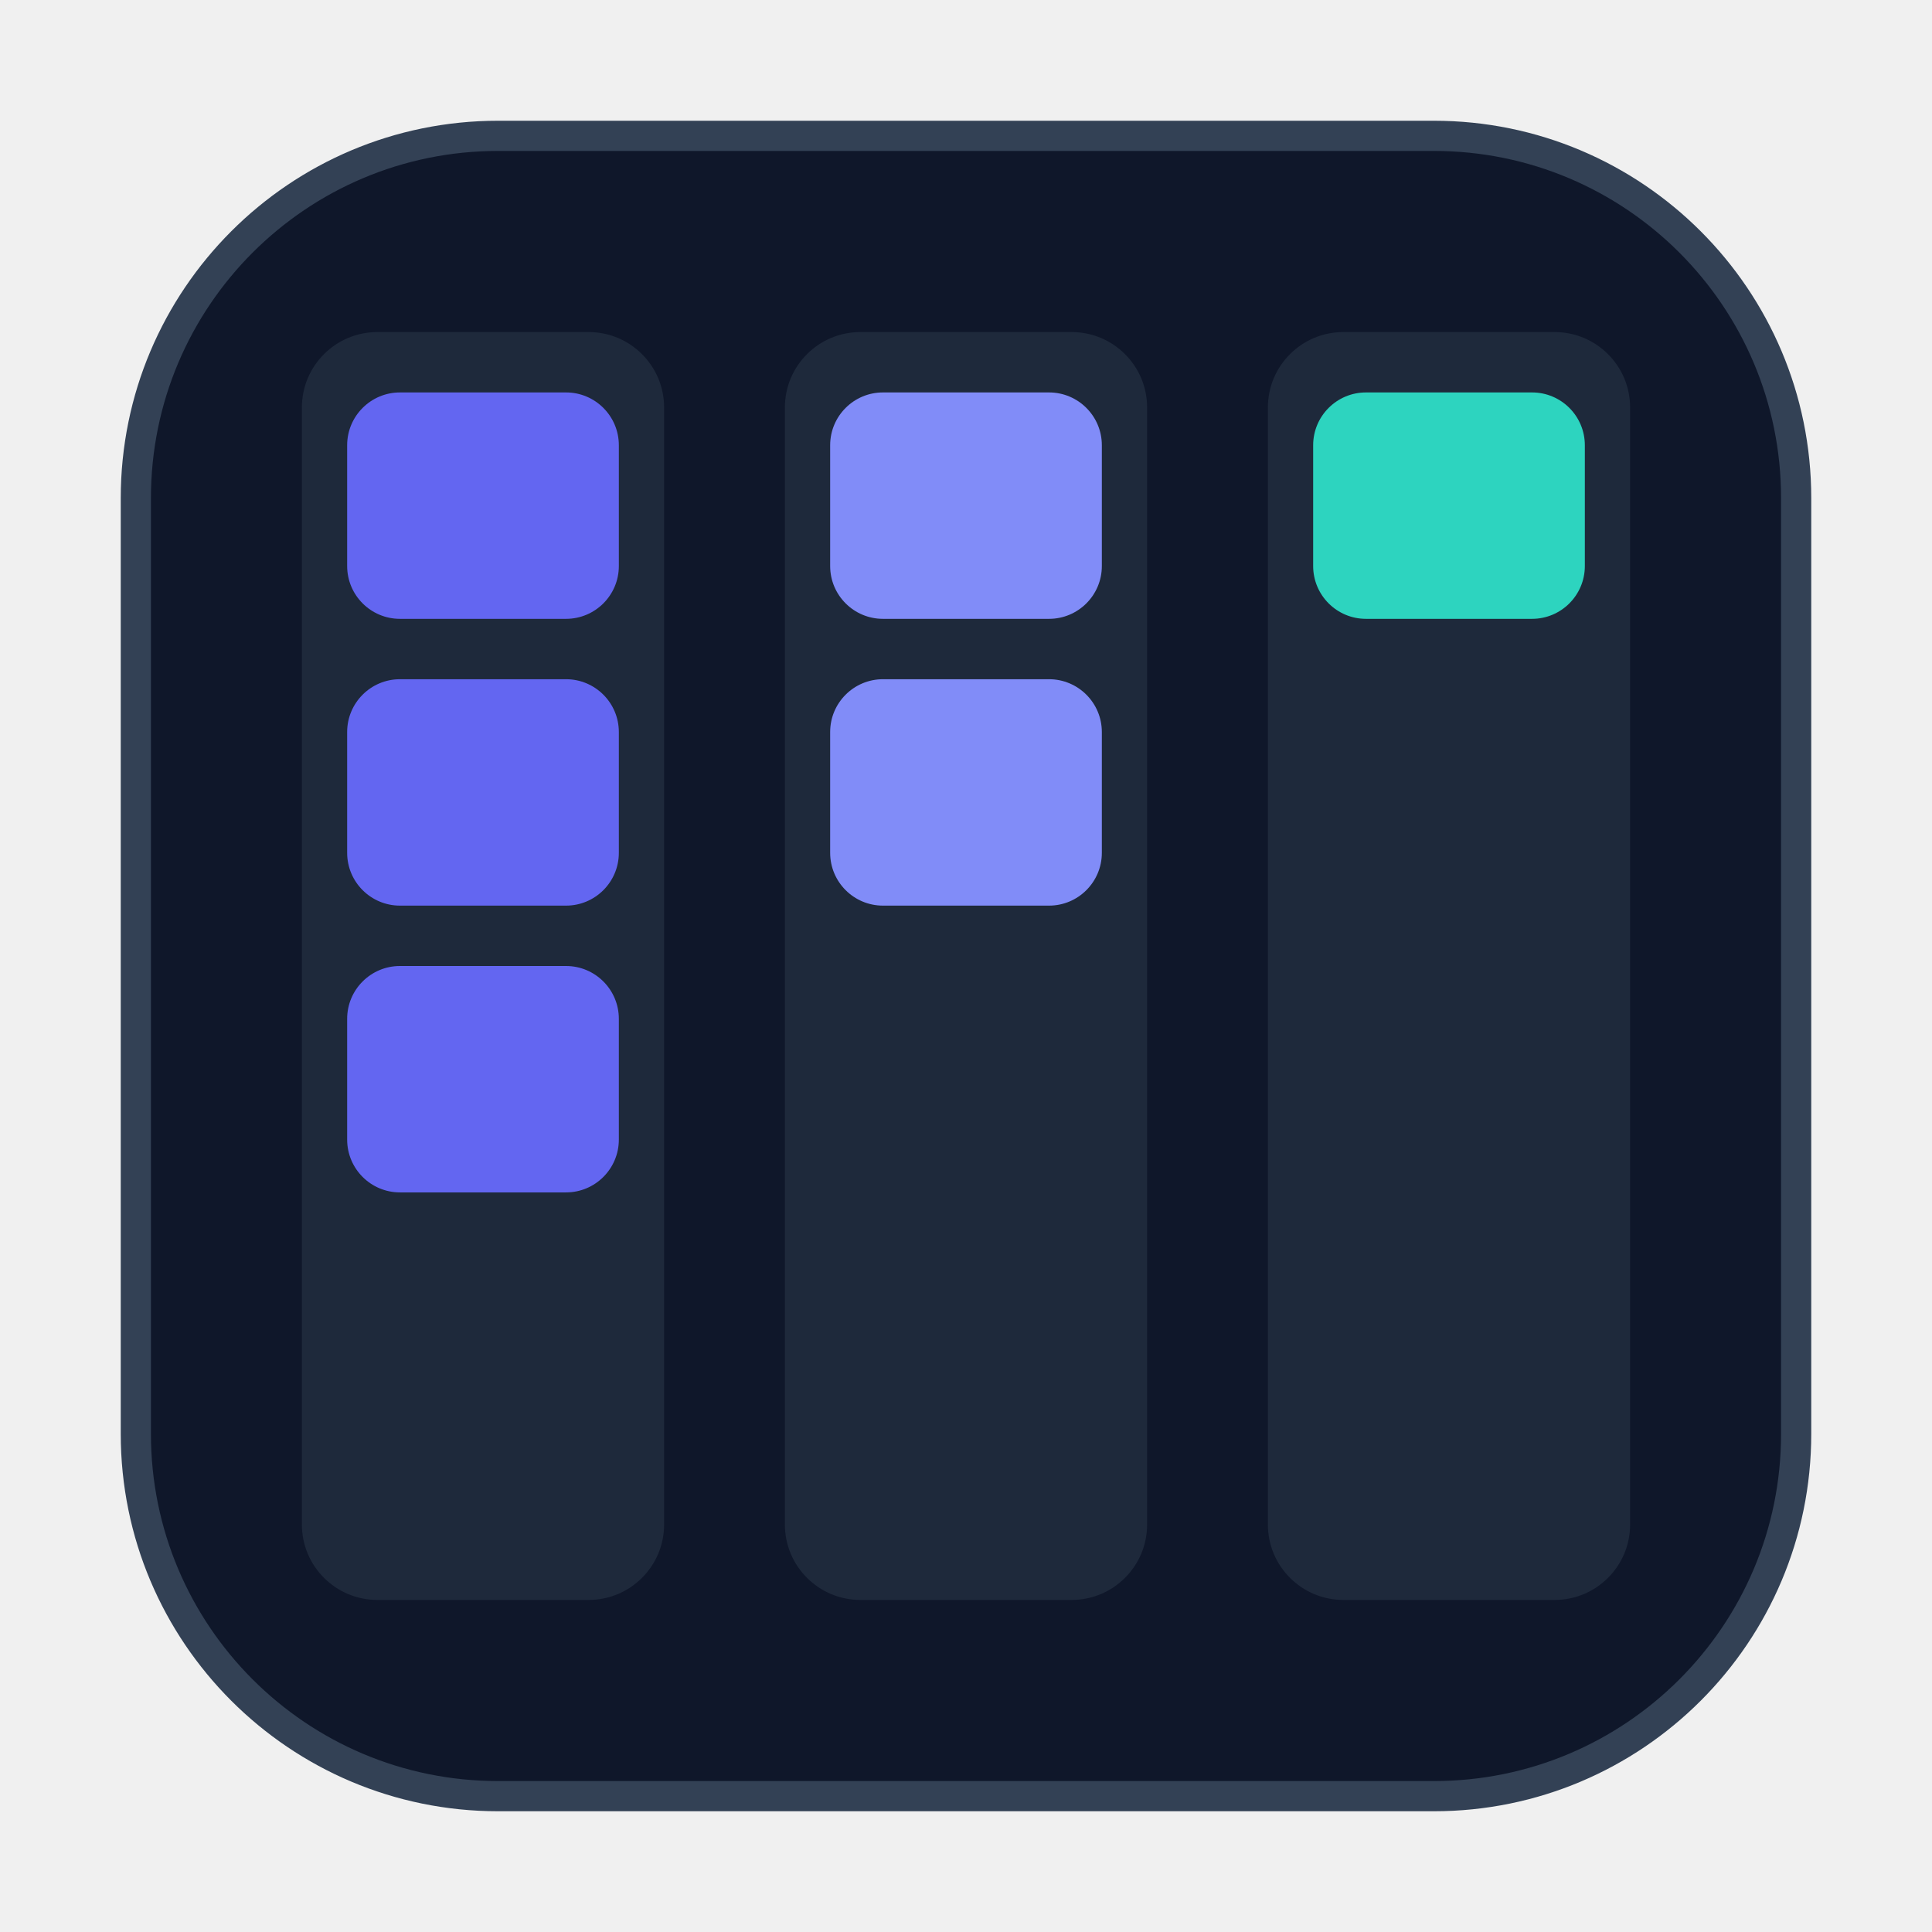
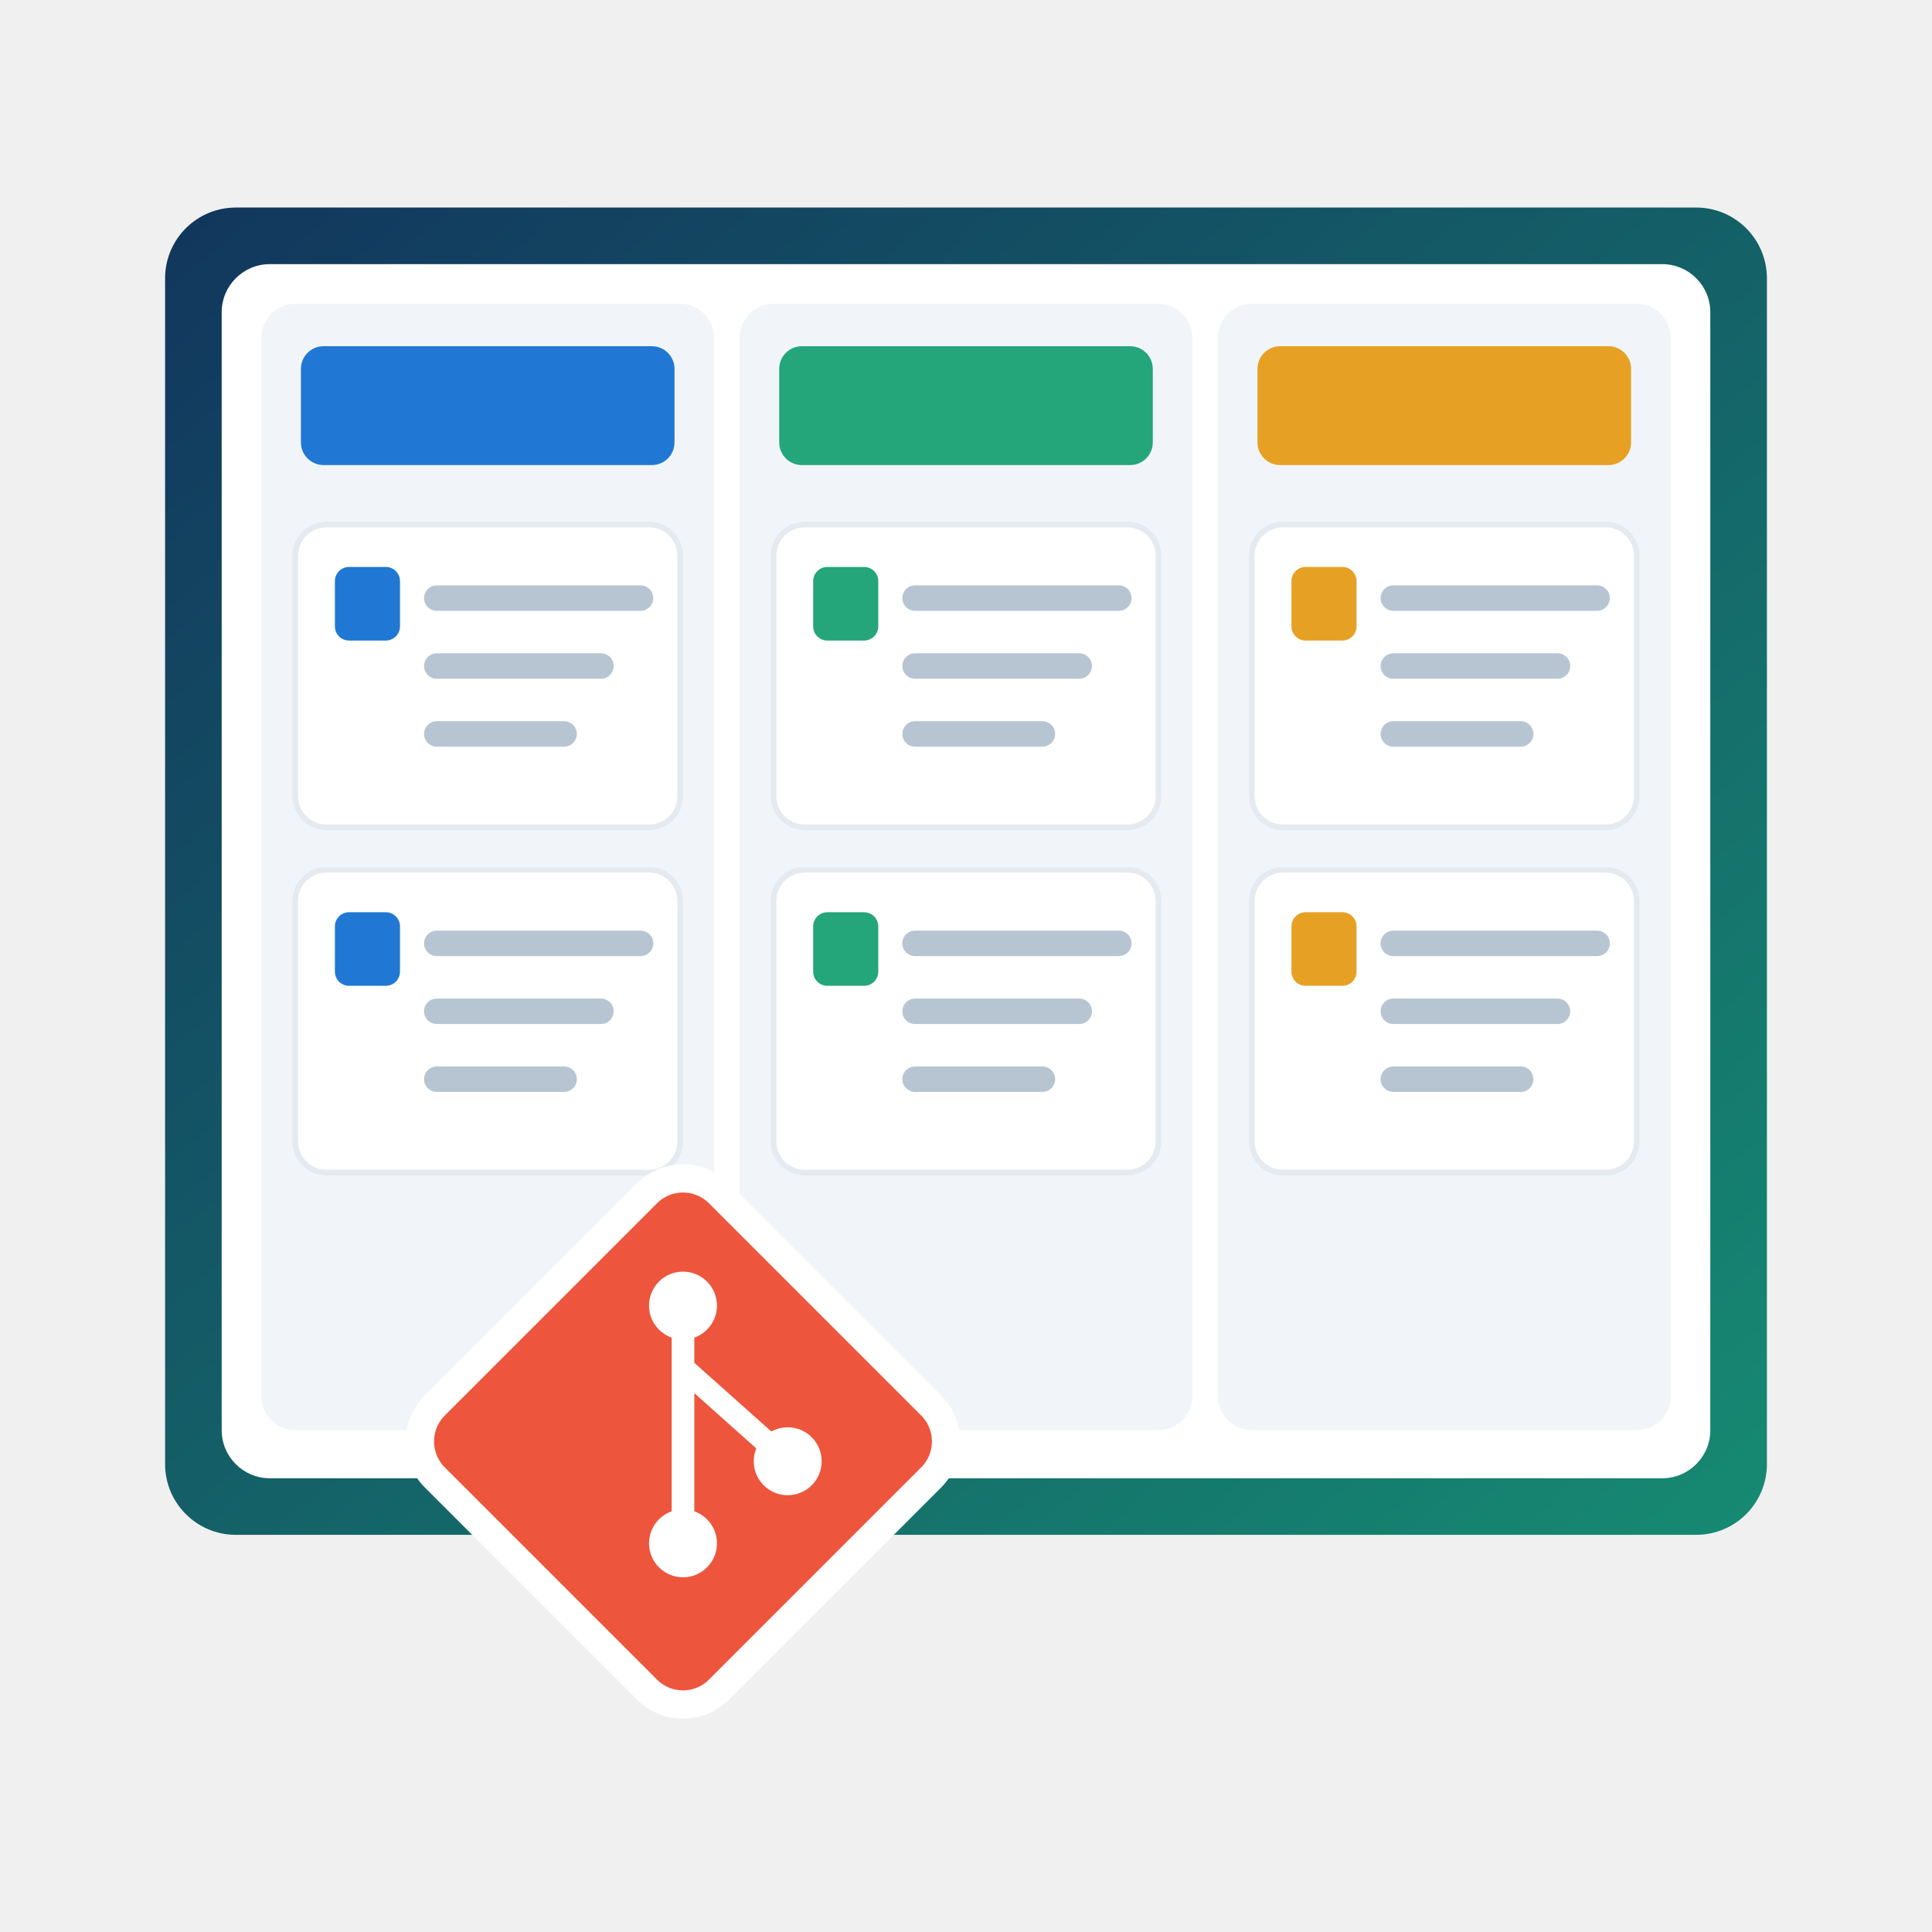
<svg xmlns="http://www.w3.org/2000/svg" viewBox="0 0 1024 1024" width="1024" height="1024">
-   <rect x="72" y="72" width="880" height="880" rx="192" fill="#0f172a" stroke="#334155" stroke-width="16" />
-   <g fill="#1e293b">
-     <rect x="160" y="176" width="192" height="672" rx="40" />
-     <rect x="416" y="176" width="192" height="672" rx="40" />
-     <rect x="672" y="176" width="192" height="672" rx="40" />
+   <defs>
+     <linearGradient id="board" x1="0" y1="0" x2="1" y2="1">
+       <stop stop-color="#12365d" />
+       <stop offset="1" stop-color="#168a72" />
+     </linearGradient>
+   </defs>
+   <g transform="translate(-368.5 -119.5) scale(1.5)">
+     <rect x="304" y="153" width="566" height="469" rx="25" fill="url(#board)" />
+     <rect x="324" y="173" width="526" height="429" rx="17" fill="#fff" />
+     <g>
+       <rect x="338" y="187" width="160" height="398" rx="12" fill="#f1f5f9" />
+       <rect x="507" y="187" width="160" height="398" rx="12" fill="#f1f5f9" />
+       <rect x="676" y="187" width="160" height="398" rx="12" fill="#f1f5f9" />
+       <rect x="352" y="202" width="132" height="42" rx="8" fill="#2078d4" />
+       <rect x="521" y="202" width="132" height="42" rx="8" fill="#24a67a" />
+       <rect x="690" y="202" width="132" height="42" rx="8" fill="#e6a125" />
+     </g>
+     <g fill="white" stroke="#e4eaf0" stroke-width="2">
+       <rect x="350" y="265" width="136" height="107" rx="11" />
+       <rect x="350" y="387" width="136" height="107" rx="11" />
+       <rect x="519" y="265" width="136" height="107" rx="11" />
+       <rect x="519" y="387" width="136" height="107" rx="11" />
+       <rect x="688" y="265" width="136" height="107" rx="11" />
+       <rect x="688" y="387" width="136" height="107" rx="11" />
+     </g>
+     <g>
+       <rect x="364" y="280" width="23" height="26" rx="5" fill="#2078d4" />
+       <rect x="364" y="402" width="23" height="26" rx="5" fill="#2078d4" />
+       <rect x="533" y="280" width="23" height="26" rx="5" fill="#24a67a" />
+       <rect x="533" y="402" width="23" height="26" rx="5" fill="#24a67a" />
+       <rect x="702" y="280" width="23" height="26" rx="5" fill="#e6a125" />
+       <rect x="702" y="402" width="23" height="26" rx="5" fill="#e6a125" />
+     </g>
+     <g stroke="#b7c5d3" stroke-width="9" stroke-linecap="round">
+       <path d="M400 291h72M400 315h58M400 339h45 M400 413h72M400 437h58M400 461h45" />
+       <path d="M569 291h72M569 315h58M569 339h45 M569 413h72M569 437h58M569 461h45" />
+       <path d="M738 291h72M738 315h58M738 339h45 M738 413h72M738 437h58M738 461h45" />
+     </g>
+     <g transform="translate(487 589) rotate(45)">
+       <rect x="-71" y="-71" width="142" height="142" rx="18" fill="#ed563c" stroke="white" stroke-width="10" />
+     </g>
+     <g stroke="white" stroke-width="8" fill="none" stroke-linecap="round" stroke-linejoin="round">
+       <path d="M487 541v84M487 563l37 33" />
+     </g>
+     <g fill="white">
+       <circle cx="487" cy="541" r="12" />
+       <circle cx="487" cy="625" r="12" />
+       <circle cx="524" cy="596" r="12" />
+     </g>
  </g>
-   <g fill="#6366f1">
-     <rect x="184" y="208" width="144" height="120" rx="28" />
-     <rect x="184" y="360" width="144" height="120" rx="28" />
-     <rect x="184" y="512" width="144" height="120" rx="28" />
-   </g>
-   <g fill="#818cf8">
-     <rect x="440" y="208" width="144" height="120" rx="28" />
-     <rect x="440" y="360" width="144" height="120" rx="28" />
-   </g>
-   <rect x="696" y="208" width="144" height="120" rx="28" fill="#2dd4bf" />
</svg>
